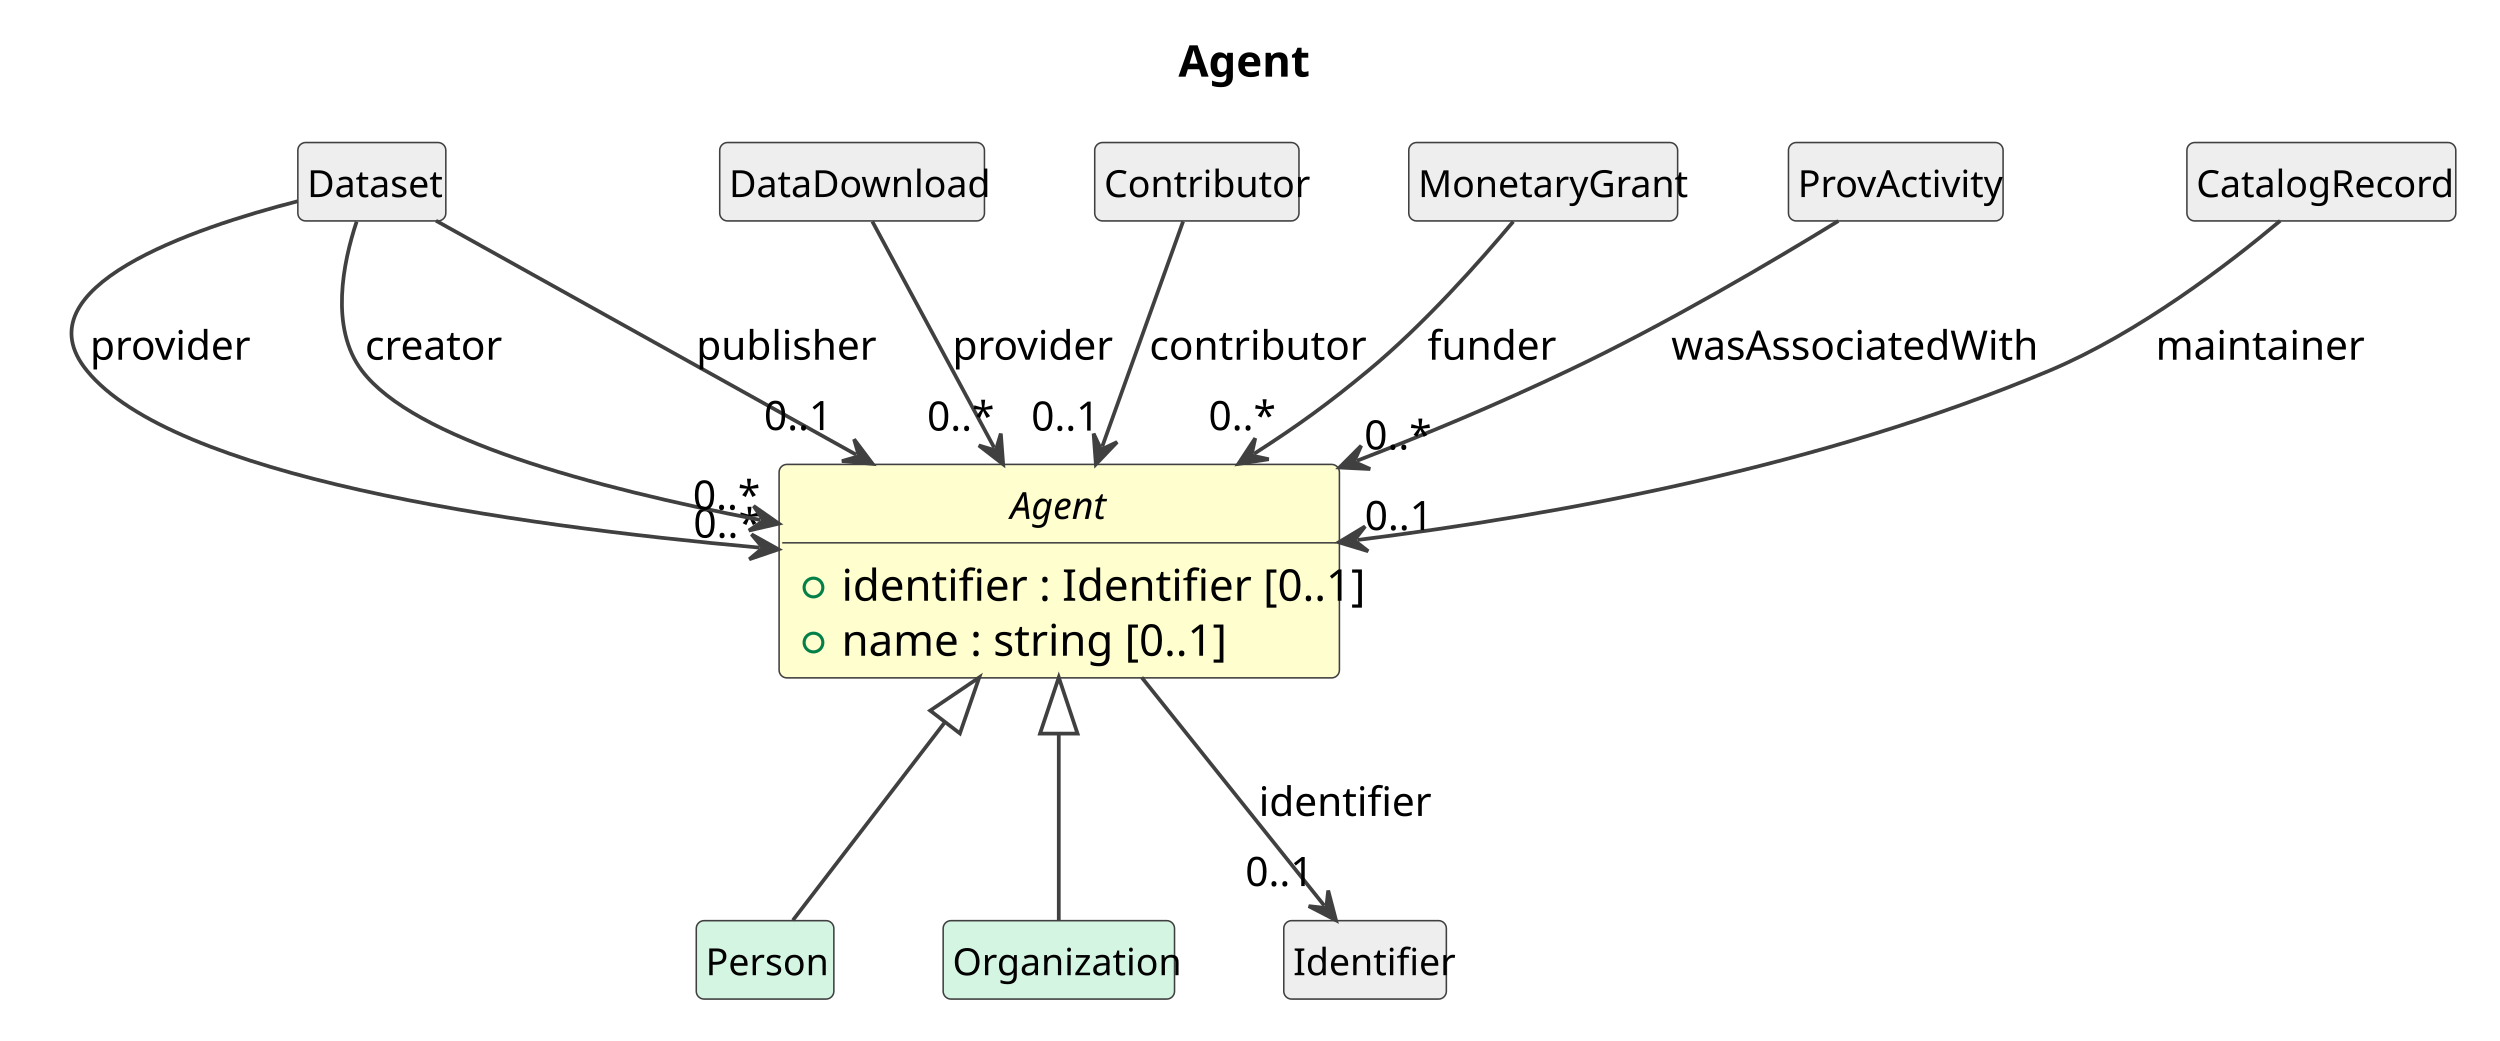
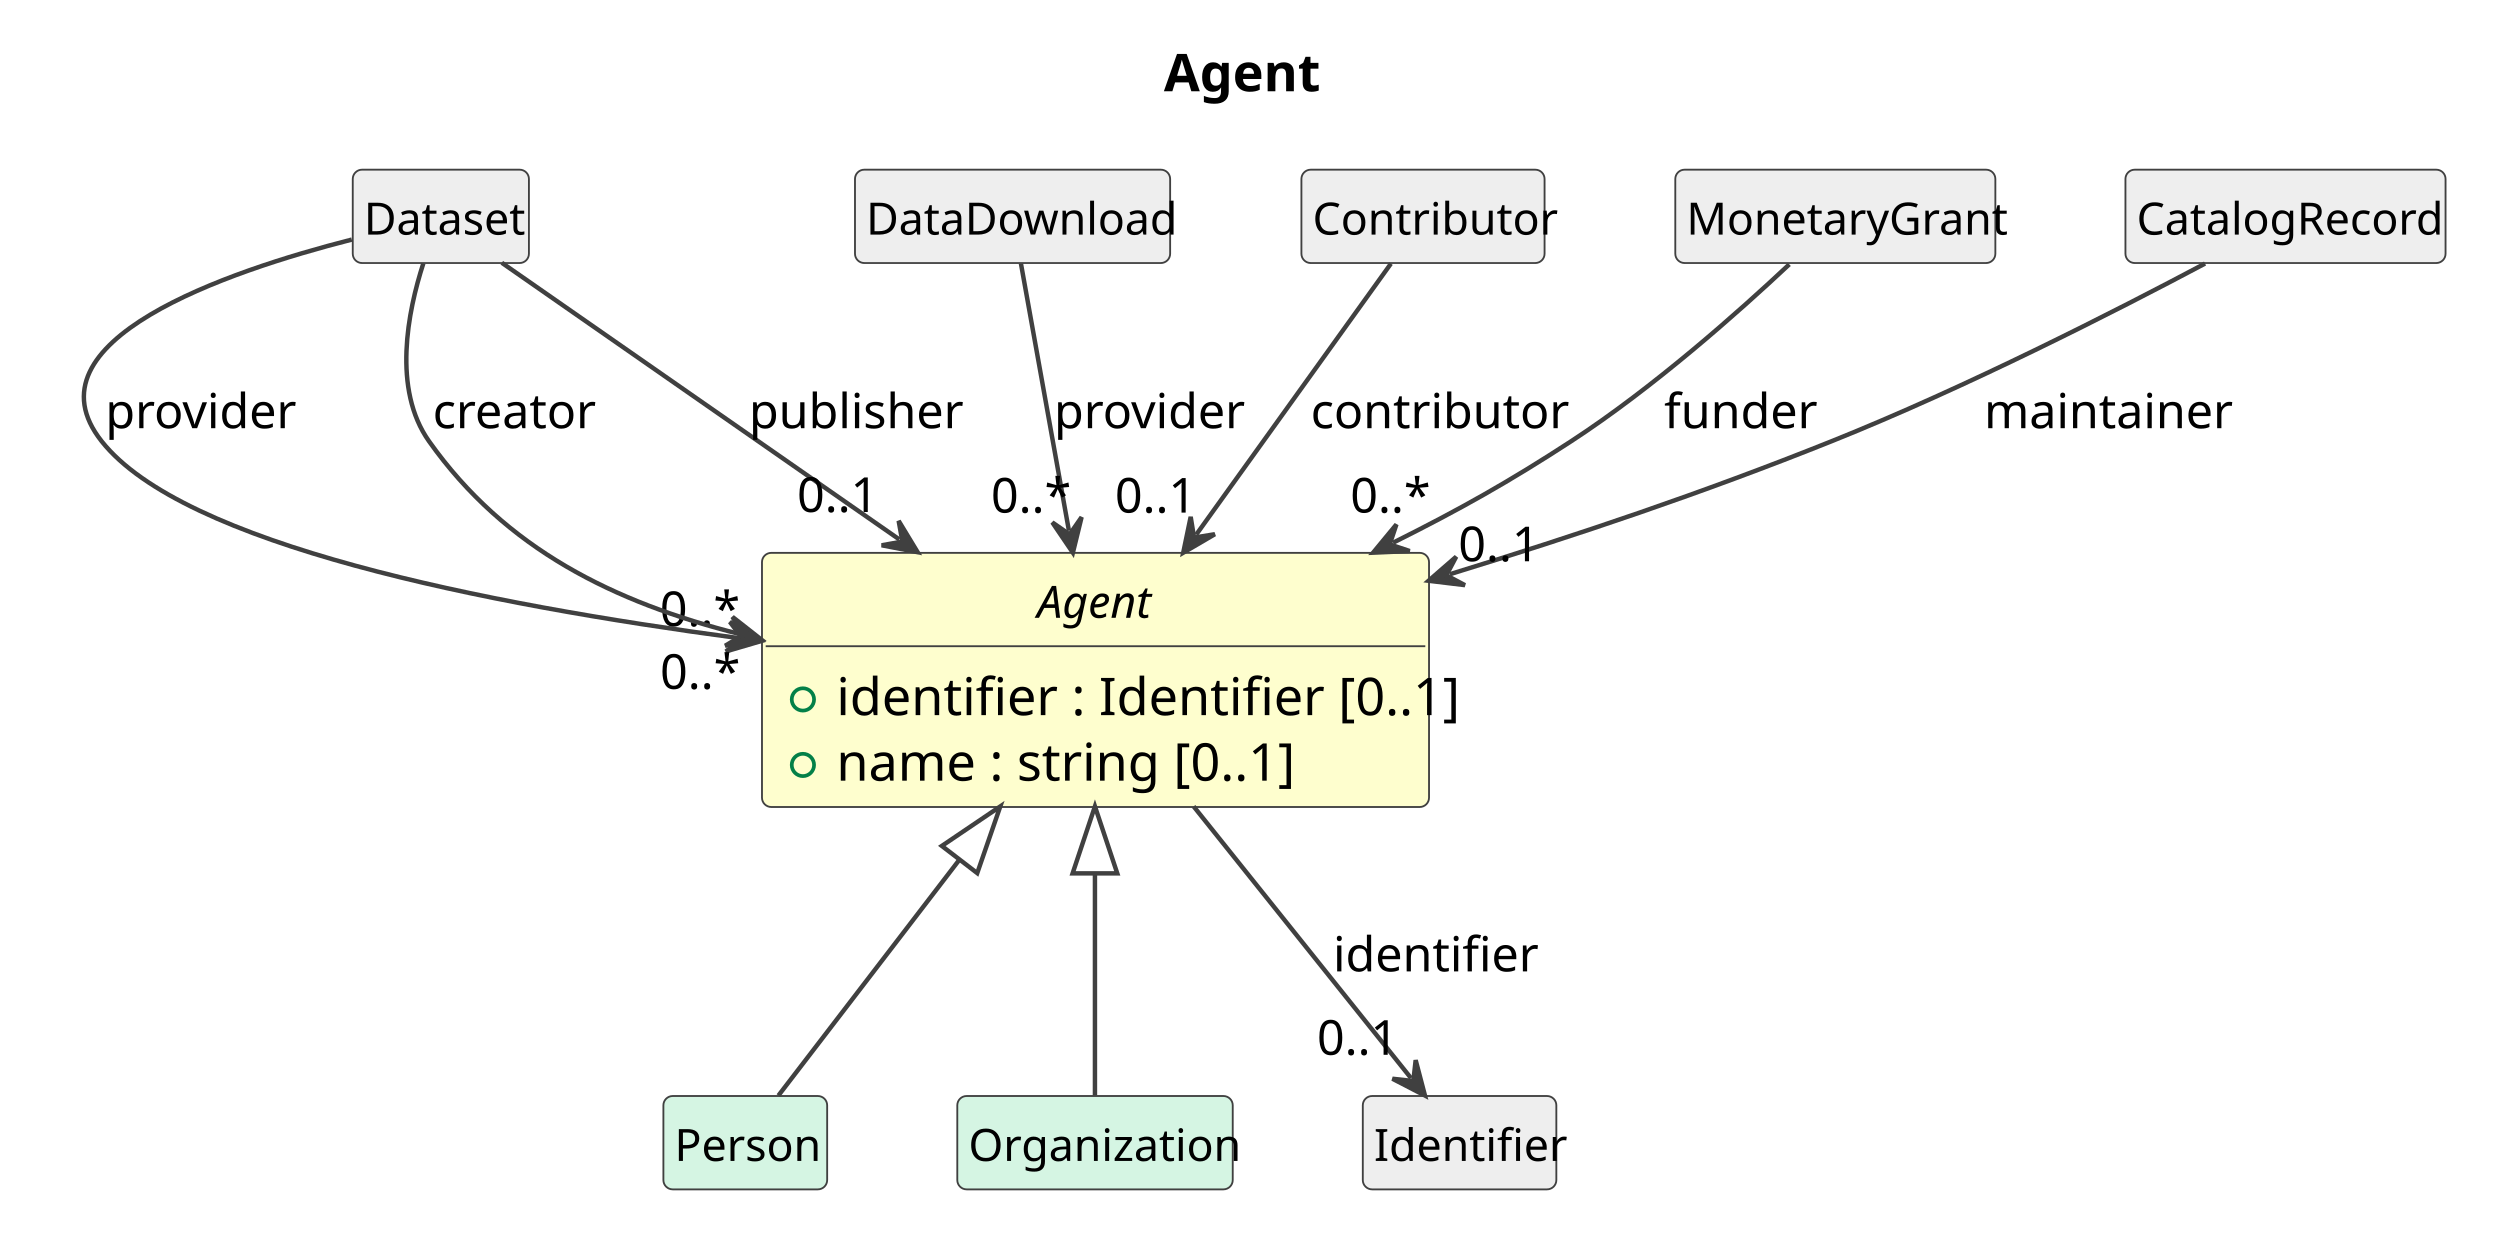
- <svg xmlns="http://www.w3.org/2000/svg" contentStyleType="text/css" data-diagram-type="CLASS" height="333px" preserveAspectRatio="none" style="width:800px;height:333px;background:#FFFFFF;" version="1.1" viewBox="0 0 800 333" width="800px" zoomAndPan="magnify">
+ <svg xmlns="http://www.w3.org/2000/svg" contentStyleType="text/css" data-diagram-type="CLASS" height="333px" preserveAspectRatio="none" style="width:672px;height:333px;background:#FFFFFF;" version="1.1" viewBox="0 0 672 333" width="672px" zoomAndPan="magnify">
  <defs />
  <g>
    <g class="title" data-source-line="1">
-       <text fill="#000000" font-family="sans-serif" font-size="14" font-weight="700" lengthAdjust="spacing" textLength="39.662" x="377.096" y="24.533">Agent</text>
+       <text fill="#000000" font-family="sans-serif" font-size="14" font-weight="700" lengthAdjust="spacing" textLength="39.662" x="312.851" y="24.533">Agent</text>
    </g>
    <g class="entity" data-qualified-name="Agent" data-source-line="12" id="ent0002">
-       <rect fill="#FEFECE" height="68.312" rx="2.5" ry="2.5" style="stroke:#404040;stroke-width:0.5;" width="179.303" x="249.31" y="148.609" />
-       <text fill="#000000" font-family="sans-serif" font-size="12" font-style="italic" lengthAdjust="spacing" textLength="31.359" x="323.282" y="166.066">Agent</text>
-       <line style="stroke:#404040;stroke-width:0.5;" x1="250.31" x2="427.613" y1="173.703" y2="173.703" />
+       <rect fill="#FEFECE" height="68.312" rx="2.5" ry="2.5" style="stroke:#404040;stroke-width:0.5;" width="179.303" x="204.82" y="148.609" />
+       <text fill="#000000" font-family="sans-serif" font-size="12" font-style="italic" lengthAdjust="spacing" textLength="31.359" x="278.792" y="166.066">Agent</text>
+       <line style="stroke:#404040;stroke-width:0.5;" x1="205.82" x2="383.123" y1="173.703" y2="173.703" />
      <g data-visibility-modifier="PUBLIC_FIELD">
-         <ellipse cx="260.31" cy="188.008" fill="none" rx="3" ry="3" style="stroke:#038048;stroke-width:1;" />
+         <ellipse cx="215.82" cy="188.008" fill="none" rx="3" ry="3" style="stroke:#038048;stroke-width:1;" />
      </g>
-       <text fill="#000000" font-family="sans-serif" font-size="14" lengthAdjust="spacing" textLength="153.303" x="269.31" y="192.236">identifier : Identifier [0..1]</text>
+       <text fill="#000000" font-family="sans-serif" font-size="14" lengthAdjust="spacing" textLength="153.303" x="224.82" y="192.236">identifier : Identifier [0..1]</text>
      <g data-visibility-modifier="PUBLIC_FIELD">
-         <ellipse cx="260.31" cy="205.617" fill="none" rx="3" ry="3" style="stroke:#038048;stroke-width:1;" />
+         <ellipse cx="215.82" cy="205.617" fill="none" rx="3" ry="3" style="stroke:#038048;stroke-width:1;" />
      </g>
-       <text fill="#000000" font-family="sans-serif" font-size="14" lengthAdjust="spacing" textLength="115.944" x="269.31" y="209.846">name : string [0..1]</text>
+       <text fill="#000000" font-family="sans-serif" font-size="14" lengthAdjust="spacing" textLength="115.944" x="224.82" y="209.846">name : string [0..1]</text>
    </g>
    <g class="entity" data-qualified-name="Person" data-source-line="16" id="ent0003">
-       <rect fill="#D5F5E3" height="25.094" rx="2.5" ry="2.5" style="stroke:#404040;stroke-width:0.5;" width="44.022" x="222.81" y="294.609" />
-       <text fill="#000000" font-family="sans-serif" font-size="12" lengthAdjust="spacing" textLength="38.022" x="225.81" y="312.066">Person</text>
+       <rect fill="#D5F5E3" height="25.094" rx="2.5" ry="2.5" style="stroke:#404040;stroke-width:0.5;" width="44.022" x="178.32" y="294.609" />
+       <text fill="#000000" font-family="sans-serif" font-size="12" lengthAdjust="spacing" textLength="38.022" x="181.32" y="312.066">Person</text>
    </g>
    <g class="entity" data-qualified-name="Organization" data-source-line="18" id="ent0005">
-       <rect fill="#D5F5E3" height="25.094" rx="2.5" ry="2.5" style="stroke:#404040;stroke-width:0.5;" width="74.039" x="301.81" y="294.609" />
-       <text fill="#000000" font-family="sans-serif" font-size="12" lengthAdjust="spacing" textLength="68.039" x="304.81" y="312.066">Organization</text>
+       <rect fill="#D5F5E3" height="25.094" rx="2.5" ry="2.5" style="stroke:#404040;stroke-width:0.5;" width="74.039" x="257.32" y="294.609" />
+       <text fill="#000000" font-family="sans-serif" font-size="12" lengthAdjust="spacing" textLength="68.039" x="260.32" y="312.066">Organization</text>
    </g>
    <g class="entity" data-qualified-name="Dataset" data-source-line="20" id="ent0007">
-       <rect fill="#EEEEEE" height="25.094" rx="2.5" ry="2.5" style="stroke:#404040;stroke-width:0.5;" width="47.355" x="95.31" y="45.609" />
-       <text fill="#000000" font-family="sans-serif" font-size="12" lengthAdjust="spacing" textLength="41.355" x="98.31" y="63.066">Dataset</text>
+       <rect fill="#EEEEEE" height="25.094" rx="2.5" ry="2.5" style="stroke:#404040;stroke-width:0.5;" width="47.355" x="94.82" y="45.609" />
+       <text fill="#000000" font-family="sans-serif" font-size="12" lengthAdjust="spacing" textLength="41.355" x="97.82" y="63.066">Dataset</text>
    </g>
    <g class="entity" data-qualified-name="DataDownload" data-source-line="24" id="ent0011">
-       <rect fill="#EEEEEE" height="25.094" rx="2.5" ry="2.5" style="stroke:#404040;stroke-width:0.5;" width="84.715" x="230.31" y="45.609" />
-       <text fill="#000000" font-family="sans-serif" font-size="12" lengthAdjust="spacing" textLength="78.715" x="233.31" y="63.066">DataDownload</text>
+       <rect fill="#EEEEEE" height="25.094" rx="2.5" ry="2.5" style="stroke:#404040;stroke-width:0.5;" width="84.715" x="229.82" y="45.609" />
+       <text fill="#000000" font-family="sans-serif" font-size="12" lengthAdjust="spacing" textLength="78.715" x="232.82" y="63.066">DataDownload</text>
    </g>
    <g class="entity" data-qualified-name="Contributor" data-source-line="26" id="ent0013">
-       <rect fill="#EEEEEE" height="25.094" rx="2.5" ry="2.5" style="stroke:#404040;stroke-width:0.5;" width="65.361" x="350.31" y="45.609" />
-       <text fill="#000000" font-family="sans-serif" font-size="12" lengthAdjust="spacing" textLength="59.361" x="353.31" y="63.066">Contributor</text>
+       <rect fill="#EEEEEE" height="25.094" rx="2.5" ry="2.5" style="stroke:#404040;stroke-width:0.5;" width="65.361" x="349.82" y="45.609" />
+       <text fill="#000000" font-family="sans-serif" font-size="12" lengthAdjust="spacing" textLength="59.361" x="352.82" y="63.066">Contributor</text>
    </g>
    <g class="entity" data-qualified-name="MonetaryGrant" data-source-line="28" id="ent0015">
-       <rect fill="#EEEEEE" height="25.094" rx="2.5" ry="2.5" style="stroke:#404040;stroke-width:0.5;" width="86.033" x="450.81" y="45.609" />
-       <text fill="#000000" font-family="sans-serif" font-size="12" lengthAdjust="spacing" textLength="80.033" x="453.81" y="63.066">MonetaryGrant</text>
+       <rect fill="#EEEEEE" height="25.094" rx="2.5" ry="2.5" style="stroke:#404040;stroke-width:0.5;" width="86.033" x="450.32" y="45.609" />
+       <text fill="#000000" font-family="sans-serif" font-size="12" lengthAdjust="spacing" textLength="80.033" x="453.32" y="63.066">MonetaryGrant</text>
    </g>
-     <g class="entity" data-qualified-name="ProvActivity" data-source-line="30" id="ent0017">
-       <rect fill="#EEEEEE" height="25.094" rx="2.5" ry="2.5" style="stroke:#404040;stroke-width:0.5;" width="68.678" x="572.31" y="45.609" />
-       <text fill="#000000" font-family="sans-serif" font-size="12" lengthAdjust="spacing" textLength="62.678" x="575.31" y="63.066">ProvActivity</text>
+     <g class="entity" data-qualified-name="CatalogRecord" data-source-line="30" id="ent0017">
+       <rect fill="#EEEEEE" height="25.094" rx="2.5" ry="2.5" style="stroke:#404040;stroke-width:0.5;" width="86.045" x="571.32" y="45.609" />
+       <text fill="#000000" font-family="sans-serif" font-size="12" lengthAdjust="spacing" textLength="80.045" x="574.32" y="63.066">CatalogRecord</text>
    </g>
-     <g class="entity" data-qualified-name="CatalogRecord" data-source-line="32" id="ent0019">
-       <rect fill="#EEEEEE" height="25.094" rx="2.5" ry="2.5" style="stroke:#404040;stroke-width:0.5;" width="86.045" x="699.81" y="45.609" />
-       <text fill="#000000" font-family="sans-serif" font-size="12" lengthAdjust="spacing" textLength="80.045" x="702.81" y="63.066">CatalogRecord</text>
-     </g>
-     <g class="entity" data-qualified-name="Identifier" data-source-line="34" id="ent0021">
-       <rect fill="#EEEEEE" height="25.094" rx="2.5" ry="2.5" style="stroke:#404040;stroke-width:0.5;" width="52.025" x="410.81" y="294.609" />
-       <text fill="#000000" font-family="sans-serif" font-size="12" lengthAdjust="spacing" textLength="46.025" x="413.81" y="312.066">Identifier</text>
+     <g class="entity" data-qualified-name="Identifier" data-source-line="32" id="ent0019">
+       <rect fill="#EEEEEE" height="25.094" rx="2.5" ry="2.5" style="stroke:#404040;stroke-width:0.5;" width="52.025" x="366.32" y="294.609" />
+       <text fill="#000000" font-family="sans-serif" font-size="12" lengthAdjust="spacing" textLength="46.025" x="369.32" y="312.066">Identifier</text>
    </g>
    <g class="link" data-entity-1="ent0002" data-entity-2="ent0003" data-link-type="extension" data-source-line="17" id="lnk4">
-       <path codeLine="17" d="M302.412,231.04 C282.622,256.83 267.28,276.829 253.72,294.489" fill="none" id="Agent-backto-Person" style="stroke:#404040;stroke-width:1.2;" />
-       <polygon fill="none" points="313.37,216.759,297.652,227.387,307.172,234.692,313.37,216.759" style="stroke:#404040;stroke-width:1.2;" />
+       <path codeLine="17" d="M257.922,231.04 C238.132,256.83 222.79,276.829 209.23,294.489" fill="none" id="Agent-backto-Person" style="stroke:#404040;stroke-width:1.2;" />
+       <polygon fill="none" points="268.88,216.759,253.162,227.387,262.682,234.692,268.88,216.759" style="stroke:#404040;stroke-width:1.2;" />
    </g>
    <g class="link" data-entity-1="ent0002" data-entity-2="ent0005" data-link-type="extension" data-source-line="19" id="lnk6">
-       <path codeLine="19" d="M338.81,234.759 C338.81,260.549 338.81,276.829 338.81,294.489" fill="none" id="Agent-backto-Organization" style="stroke:#404040;stroke-width:1.2;" />
-       <polygon fill="none" points="338.81,216.759,332.81,234.759,344.81,234.759,338.81,216.759" style="stroke:#404040;stroke-width:1.2;" />
+       <path codeLine="19" d="M294.32,234.759 C294.32,260.549 294.32,276.829 294.32,294.489" fill="none" id="Agent-backto-Organization" style="stroke:#404040;stroke-width:1.2;" />
+       <polygon fill="none" points="294.32,216.759,288.32,234.759,300.32,234.759,294.32,216.759" style="stroke:#404040;stroke-width:1.2;" />
    </g>
    <g class="link" data-entity-1="ent0007" data-entity-2="ent0002" data-link-type="dependency" data-source-line="21" id="lnk8">
-       <path codeLine="21" d="M95.22,64.409 C61.53,73.059 6,91.939 27.81,118.609 C55.36,152.299 161.394,167.859 243.114,175.249" fill="none" id="Dataset-to-Agent" style="stroke:#404040;stroke-width:1.2;" />
-       <polygon fill="#404040" points="249.09,175.789,240.487,170.995,244.11,175.339,239.766,178.963,249.09,175.789" style="stroke:#404040;stroke-width:1.2;" />
-       <text fill="#000000" font-family="sans-serif" font-size="13" lengthAdjust="spacing" textLength="46.966" x="28.81" y="115.105">provider</text>
-       <text fill="#000000" font-family="sans-serif" font-size="13" lengthAdjust="spacing" textLength="19.513" x="221.882" y="172.059">0..*</text>
+       <path codeLine="21" d="M94.56,64.399 C60.99,72.959 6,91.669 27.32,118.609 C49.3,146.389 129.943,162.355 198.623,171.535" fill="none" id="Dataset-to-Agent" style="stroke:#404040;stroke-width:1.2;" />
+       <polygon fill="#404040" points="204.57,172.329,196.179,167.172,199.614,171.667,195.119,175.102,204.57,172.329" style="stroke:#404040;stroke-width:1.2;" />
+       <text fill="#000000" font-family="sans-serif" font-size="13" lengthAdjust="spacing" textLength="46.966" x="28.32" y="115.105">provider</text>
+       <text fill="#000000" font-family="sans-serif" font-size="13" lengthAdjust="spacing" textLength="19.513" x="177.36" y="168.312">0..*</text>
    </g>
    <g class="link" data-entity-1="ent0007" data-entity-2="ent0002" data-link-type="dependency" data-source-line="22" id="lnk9">
-       <path codeLine="22" d="M114.12,70.919 C109.79,83.959 105.45,104.919 115.81,118.609 C132.38,140.509 188.79,155.815 243.34,166.415" fill="none" id="Dataset-to-Agent-1" style="stroke:#404040;stroke-width:1.2;" />
-       <polygon fill="#404040" points="249.23,167.559,241.158,161.916,244.322,166.606,239.632,169.769,249.23,167.559" style="stroke:#404040;stroke-width:1.2;" />
-       <text fill="#000000" font-family="sans-serif" font-size="13" lengthAdjust="spacing" textLength="40.46" x="116.81" y="115.105">creator</text>
-       <text fill="#000000" font-family="sans-serif" font-size="13" lengthAdjust="spacing" textLength="19.513" x="221.724" y="163.075">0..*</text>
+       <path codeLine="22" d="M113.79,70.809 C109.61,83.739 105.4,104.599 115.32,118.609 C135.88,147.649 165.132,161.931 198.812,170.431" fill="none" id="Dataset-to-Agent-1" style="stroke:#404040;stroke-width:1.2;" />
+       <polygon fill="#404040" points="204.63,171.899,196.882,165.819,199.782,170.676,194.925,173.575,204.63,171.899" style="stroke:#404040;stroke-width:1.2;" />
+       <text fill="#000000" font-family="sans-serif" font-size="13" lengthAdjust="spacing" textLength="40.46" x="116.32" y="115.105">creator</text>
+       <text fill="#000000" font-family="sans-serif" font-size="13" lengthAdjust="spacing" textLength="19.513" x="177.424" y="185.172">0..*</text>
    </g>
    <g class="link" data-entity-1="ent0007" data-entity-2="ent0002" data-link-type="dependency" data-source-line="23" id="lnk10">
-       <path codeLine="23" d="M139.51,70.629 C171.17,88.259 227.588,119.681 273.988,145.511" fill="none" id="Dataset-to-Agent-2" style="stroke:#404040;stroke-width:1.2;" />
-       <polygon fill="#404040" points="279.23,148.429,273.312,140.557,274.861,145.997,269.421,147.547,279.23,148.429" style="stroke:#404040;stroke-width:1.2;" />
-       <text fill="#000000" font-family="sans-serif" font-size="13" lengthAdjust="spacing" textLength="52.755" x="222.81" y="115.105">publisher</text>
-       <text fill="#000000" font-family="sans-serif" font-size="13" lengthAdjust="spacing" textLength="21.684" x="244.47" y="137.624">0..1</text>
+       <path codeLine="23" d="M134.88,70.629 C160.21,88.259 204.615,119.172 241.735,145.002" fill="none" id="Dataset-to-Agent-2" style="stroke:#404040;stroke-width:1.2;" />
+       <polygon fill="#404040" points="246.66,148.429,241.557,140.006,242.556,145.573,236.988,146.572,246.66,148.429" style="stroke:#404040;stroke-width:1.2;" />
+       <text fill="#000000" font-family="sans-serif" font-size="13" lengthAdjust="spacing" textLength="52.755" x="201.32" y="115.105">publisher</text>
+       <text fill="#000000" font-family="sans-serif" font-size="13" lengthAdjust="spacing" textLength="21.684" x="214.247" y="137.624">0..1</text>
    </g>
    <g class="link" data-entity-1="ent0011" data-entity-2="ent0002" data-link-type="dependency" data-source-line="25" id="lnk12">
-       <path codeLine="25" d="M279.14,70.859 C288.69,88.579 304.294,117.547 318.164,143.287" fill="none" id="DataDownload-to-Agent" style="stroke:#404040;stroke-width:1.2;" />
-       <polygon fill="#404040" points="321.01,148.569,320.262,138.749,318.638,144.168,313.219,142.544,321.01,148.569" style="stroke:#404040;stroke-width:1.2;" />
-       <text fill="#000000" font-family="sans-serif" font-size="13" lengthAdjust="spacing" textLength="46.966" x="304.81" y="115.105">provider</text>
-       <text fill="#000000" font-family="sans-serif" font-size="13" lengthAdjust="spacing" textLength="19.513" x="296.656" y="137.792">0..*</text>
+       <path codeLine="25" d="M274.43,70.859 C277.61,88.579 282.698,116.924 287.328,142.664" fill="none" id="DataDownload-to-Agent" style="stroke:#404040;stroke-width:1.2;" />
+       <polygon fill="#404040" points="288.39,148.569,290.733,139.003,287.505,143.648,282.86,140.42,288.39,148.569" style="stroke:#404040;stroke-width:1.2;" />
+       <text fill="#000000" font-family="sans-serif" font-size="13" lengthAdjust="spacing" textLength="46.966" x="283.32" y="115.105">provider</text>
+       <text fill="#000000" font-family="sans-serif" font-size="13" lengthAdjust="spacing" textLength="19.513" x="266.373" y="137.792">0..*</text>
    </g>
    <g class="link" data-entity-1="ent0013" data-entity-2="ent0002" data-link-type="dependency" data-source-line="27" id="lnk14">
-       <path codeLine="27" d="M378.59,70.859 C372.22,88.579 361.947,117.182 352.707,142.922" fill="none" id="Contributor-to-Agent" style="stroke:#404040;stroke-width:1.2;" />
-       <polygon fill="#404040" points="350.68,148.569,357.486,141.45,352.369,143.863,349.956,138.747,350.68,148.569" style="stroke:#404040;stroke-width:1.2;" />
-       <text fill="#000000" font-family="sans-serif" font-size="13" lengthAdjust="spacing" textLength="61.42" x="367.81" y="115.105">contributor</text>
-       <text fill="#000000" font-family="sans-serif" font-size="13" lengthAdjust="spacing" textLength="21.684" x="329.987" y="137.792">0..1</text>
+       <path codeLine="27" d="M373.88,70.859 C361.15,88.579 340.052,117.957 321.552,143.697" fill="none" id="Contributor-to-Agent" style="stroke:#404040;stroke-width:1.2;" />
+       <polygon fill="#404040" points="318.05,148.569,326.551,143.596,320.968,144.509,320.055,138.927,318.05,148.569" style="stroke:#404040;stroke-width:1.2;" />
+       <text fill="#000000" font-family="sans-serif" font-size="13" lengthAdjust="spacing" textLength="61.42" x="352.32" y="115.105">contributor</text>
+       <text fill="#000000" font-family="sans-serif" font-size="13" lengthAdjust="spacing" textLength="21.684" x="299.692" y="137.792">0..1</text>
    </g>
    <g class="link" data-entity-1="ent0015" data-entity-2="ent0002" data-link-type="dependency" data-source-line="29" id="lnk16">
-       <path codeLine="29" d="M484.25,70.889 C473.67,83.529 455.73,103.779 437.81,118.609 C425.02,129.189 415.38,136.179 401.31,145.209" fill="none" id="MonetaryGrant-to-Agent" style="stroke:#404040;stroke-width:1.2;" />
-       <polygon fill="#404040" points="396.26,148.449,405.995,146.955,400.468,145.749,401.674,140.222,396.26,148.449" style="stroke:#404040;stroke-width:1.2;" />
-       <text fill="#000000" font-family="sans-serif" font-size="13" lengthAdjust="spacing" textLength="36.861" x="456.81" y="115.105">funder</text>
-       <text fill="#000000" font-family="sans-serif" font-size="13" lengthAdjust="spacing" textLength="19.513" x="386.721" y="137.648">0..*</text>
+       <path codeLine="29" d="M480.96,71.059 C467.34,83.839 444.42,104.209 422.32,118.609 C405.72,129.429 392.359,136.951 374.459,145.881" fill="none" id="MonetaryGrant-to-Agent" style="stroke:#404040;stroke-width:1.2;" />
+       <polygon fill="#404040" points="369.09,148.559,378.929,148.121,373.564,146.327,375.358,140.962,369.09,148.559" style="stroke:#404040;stroke-width:1.2;" />
+       <text fill="#000000" font-family="sans-serif" font-size="13" lengthAdjust="spacing" textLength="36.861" x="447.32" y="115.105">funder</text>
+       <text fill="#000000" font-family="sans-serif" font-size="13" lengthAdjust="spacing" textLength="19.513" x="362.961" y="137.78">0..*</text>
    </g>
    <g class="link" data-entity-1="ent0017" data-entity-2="ent0002" data-link-type="dependency" data-source-line="31" id="lnk18">
-       <path codeLine="31" d="M588.28,70.709 C567.64,83.379 533.06,103.819 501.81,118.609 C478.5,129.649 458.297,138.137 434.227,147.437" fill="none" id="ProvActivity-to-Agent" style="stroke:#404040;stroke-width:1.2;" />
-       <polygon fill="#404040" points="428.63,149.599,438.467,150.087,433.294,147.797,435.584,142.625,428.63,149.599" style="stroke:#404040;stroke-width:1.2;" />
-       <text fill="#000000" font-family="sans-serif" font-size="13" lengthAdjust="spacing" textLength="112.709" x="534.81" y="115.105">wasAssociatedWith</text>
-       <text fill="#000000" font-family="sans-serif" font-size="13" lengthAdjust="spacing" textLength="19.513" x="436.553" y="143.828">0..*</text>
+       <path codeLine="31" d="M592.72,70.839 C568.66,83.619 528.42,104.149 492.32,118.609 C457.49,132.559 424.025,143.806 389.735,154.346" fill="none" id="CatalogRecord-to-Agent" style="stroke:#404040;stroke-width:1.2;" />
+       <polygon fill="#404040" points="384,156.109,393.778,157.288,388.779,154.64,391.428,149.642,384,156.109" style="stroke:#404040;stroke-width:1.2;" />
+       <text fill="#000000" font-family="sans-serif" font-size="13" lengthAdjust="spacing" textLength="60.696" x="533.32" y="115.105">maintainer</text>
+       <text fill="#000000" font-family="sans-serif" font-size="13" lengthAdjust="spacing" textLength="21.684" x="391.998" y="150.857">0..1</text>
    </g>
-     <g class="link" data-entity-1="ent0019" data-entity-2="ent0002" data-link-type="dependency" data-source-line="33" id="lnk20">
-       <path codeLine="33" d="M729.66,70.659 C713.44,84.269 684.49,106.549 655.81,118.609 C582.62,149.379 499.443,164.644 434.353,172.794" fill="none" id="CatalogRecord-to-Agent" style="stroke:#404040;stroke-width:1.2;" />
-       <polygon fill="#404040" points="428.4,173.539,437.827,176.39,433.361,172.918,436.833,168.452,428.4,173.539" style="stroke:#404040;stroke-width:1.2;" />
-       <text fill="#000000" font-family="sans-serif" font-size="13" lengthAdjust="spacing" textLength="60.696" x="689.81" y="115.105">maintainer</text>
-       <text fill="#000000" font-family="sans-serif" font-size="13" lengthAdjust="spacing" textLength="21.684" x="436.704" y="169.623">0..1</text>
-     </g>
-     <g class="link" data-entity-1="ent0002" data-entity-2="ent0021" data-link-type="dependency" data-source-line="35" id="lnk22">
-       <path codeLine="35" d="M365.33,216.759 C385.96,242.549 409.642,272.144 423.772,289.804" fill="none" id="Agent-to-Identifier" style="stroke:#404040;stroke-width:1.2;" />
-       <polygon fill="#404040" points="427.52,294.489,425.021,284.963,424.396,290.585,418.774,289.961,427.52,294.489" style="stroke:#404040;stroke-width:1.2;" />
-       <text fill="#000000" font-family="sans-serif" font-size="13" lengthAdjust="spacing" textLength="49.137" x="402.81" y="261.104">identifier</text>
-       <text fill="#000000" font-family="sans-serif" font-size="13" lengthAdjust="spacing" textLength="21.684" x="398.492" y="283.532">0..1</text>
+     <g class="link" data-entity-1="ent0002" data-entity-2="ent0019" data-link-type="dependency" data-source-line="33" id="lnk20">
+       <path codeLine="33" d="M320.84,216.759 C341.47,242.549 365.151,272.144 379.281,289.804" fill="none" id="Agent-to-Identifier" style="stroke:#404040;stroke-width:1.2;" />
+       <polygon fill="#404040" points="383.03,294.489,380.531,284.963,379.906,290.585,374.284,289.961,383.03,294.489" style="stroke:#404040;stroke-width:1.2;" />
+       <text fill="#000000" font-family="sans-serif" font-size="13" lengthAdjust="spacing" textLength="49.137" x="358.32" y="261.104">identifier</text>
+       <text fill="#000000" font-family="sans-serif" font-size="13" lengthAdjust="spacing" textLength="21.684" x="354.002" y="283.532">0..1</text>
    </g>
  </g>
</svg>
